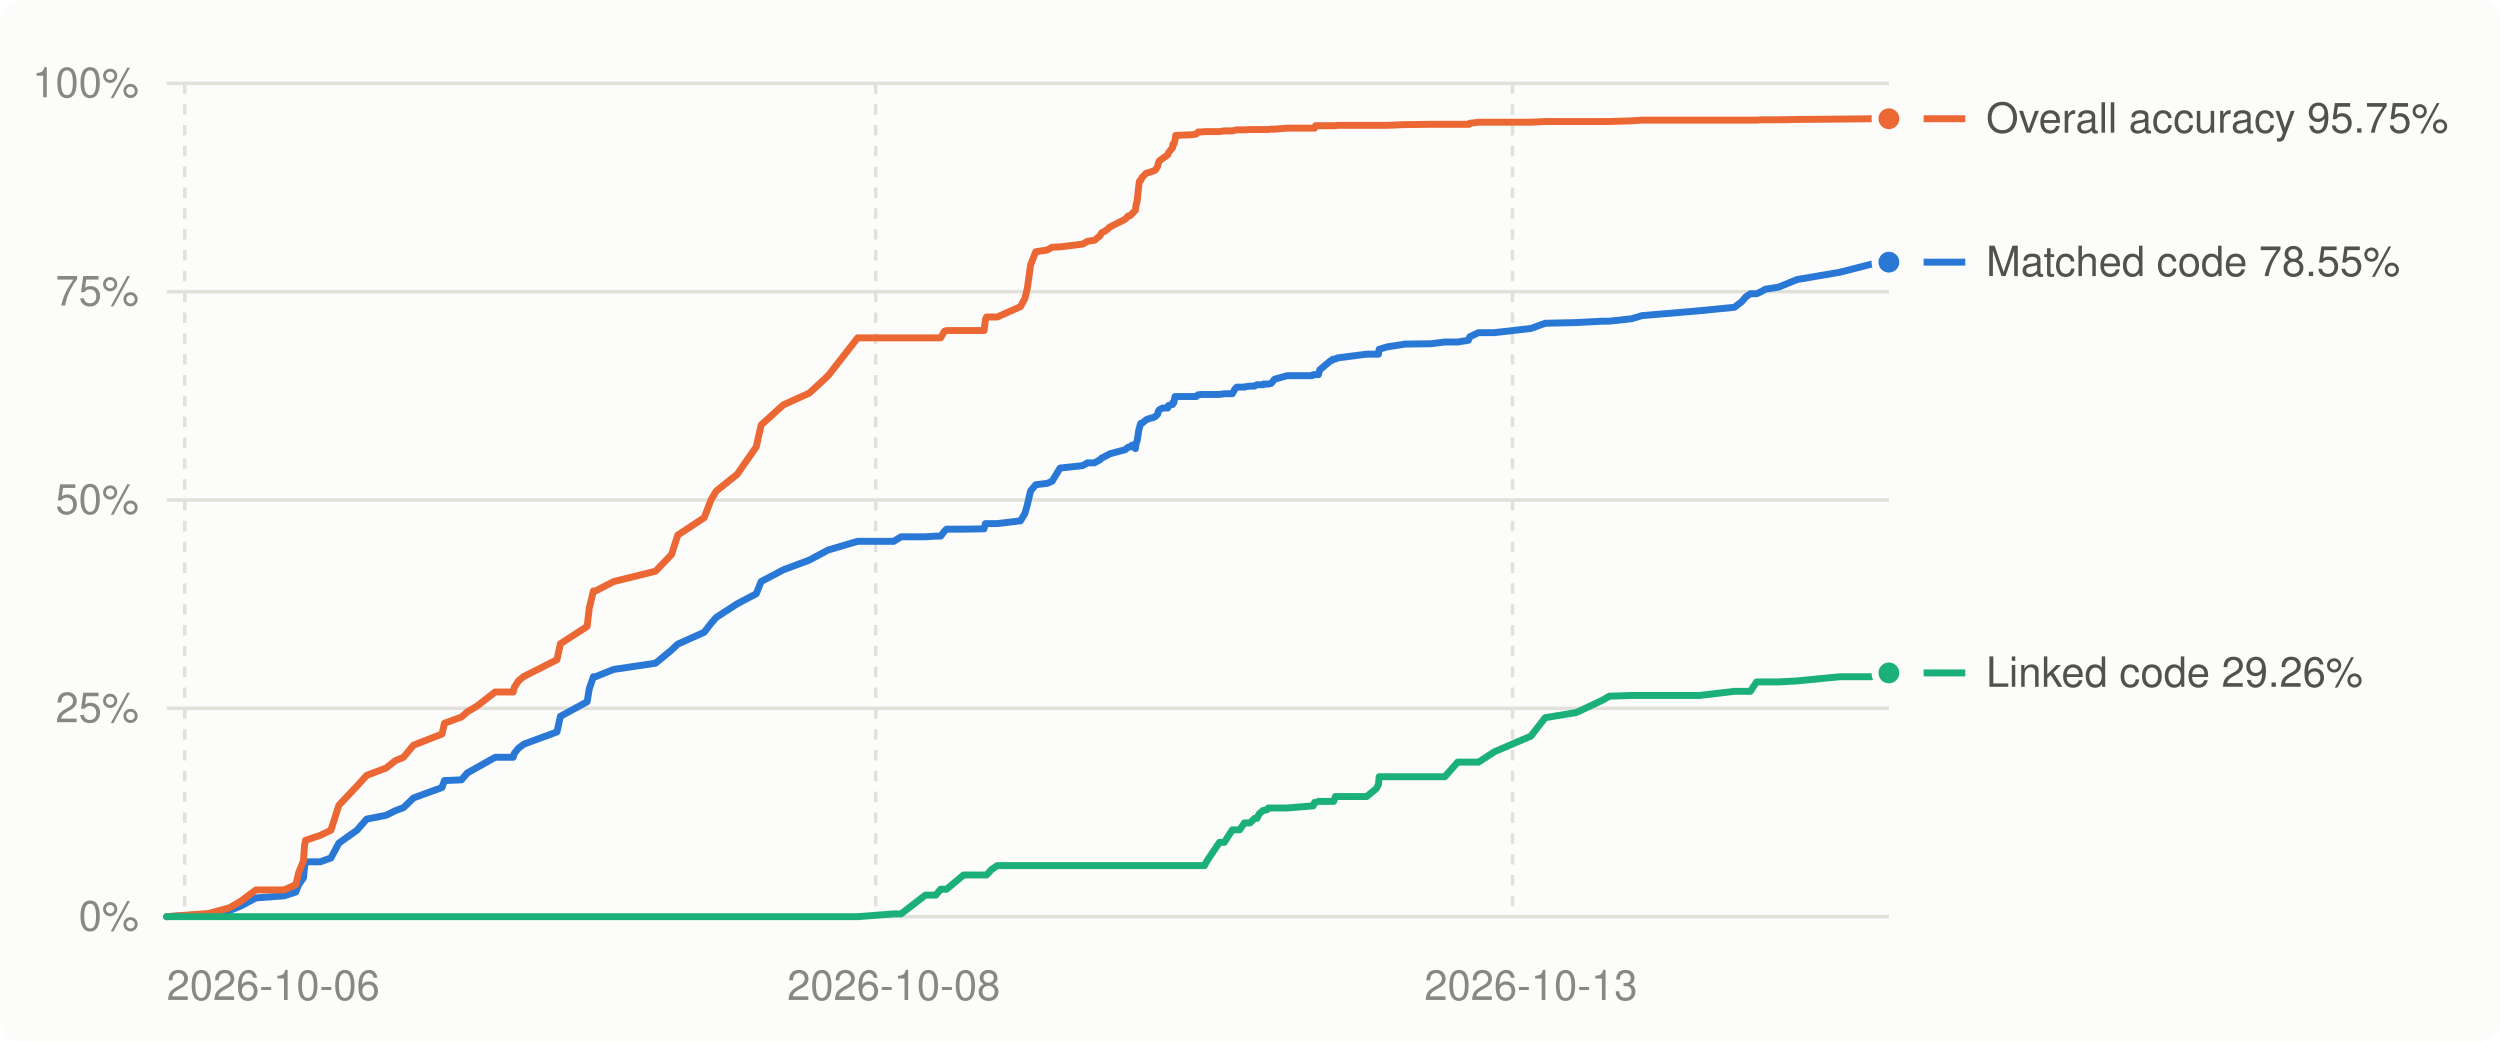
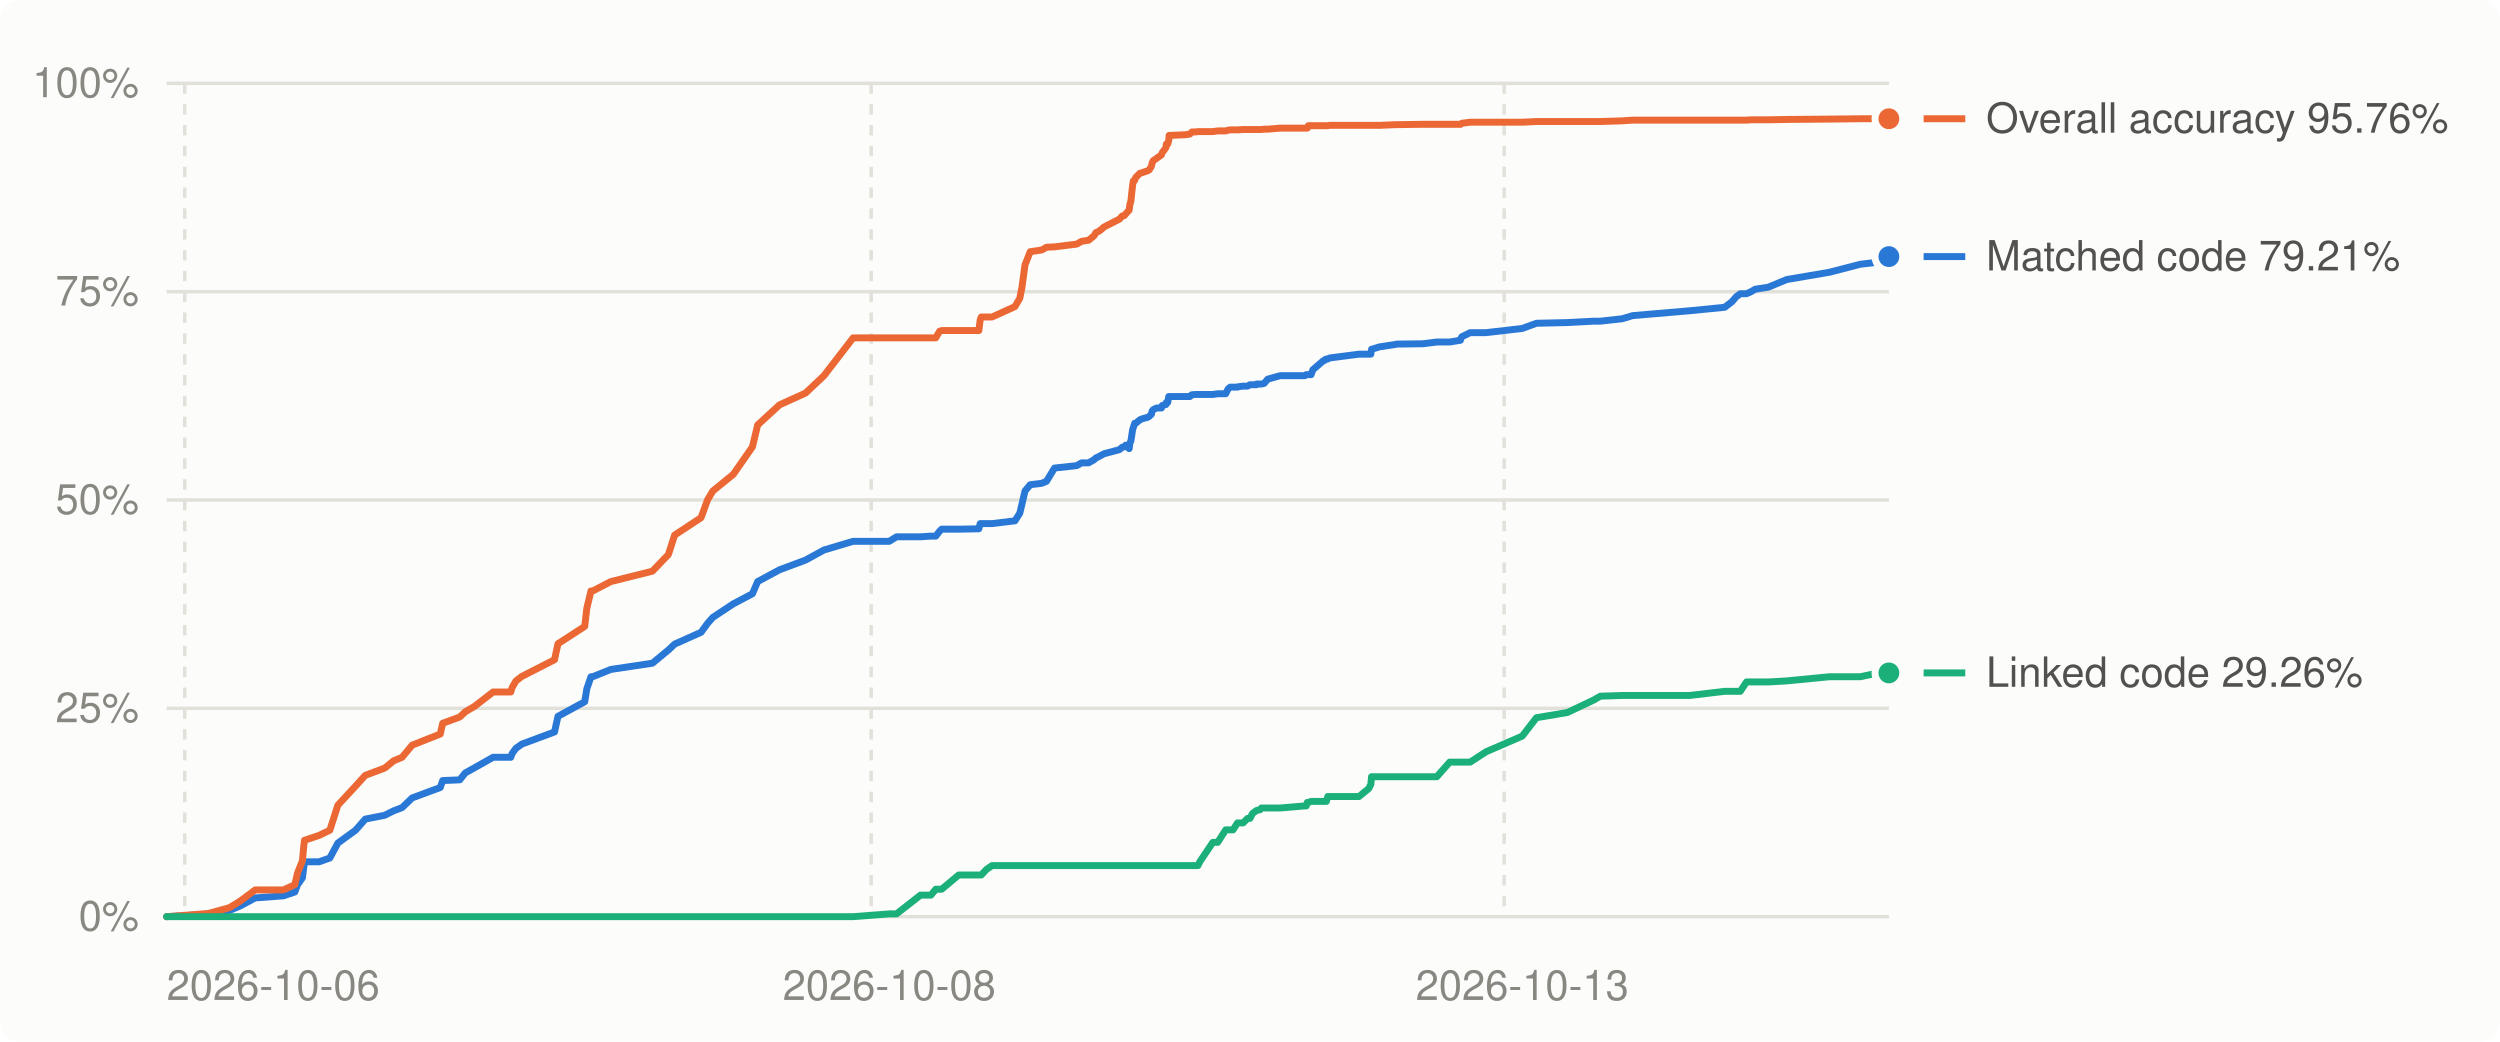
<svg xmlns="http://www.w3.org/2000/svg" viewBox="0 0 720 300" width="720" height="300" role="img" aria-label="Decompilation progress over time">
  <style>
.bg{fill:#fcfcfb}.grid{stroke:#e1e0d9}.muted{fill:#898781}.lbl{fill:#52514e}.ln0{stroke:#2a78d6}.dot0{fill:#2a78d6;stroke:#fcfcfb}.ln1{stroke:#eb6834}.dot1{fill:#eb6834;stroke:#fcfcfb}.ln2{stroke:#1baf7a}.dot2{fill:#1baf7a;stroke:#fcfcfb}
@media (prefers-color-scheme: dark){.bg{fill:#1a1a19}.grid{stroke:#2c2c2a}.muted{fill:#898781}.lbl{fill:#c3c2b7}.ln0{stroke:#3987e5}.dot0{fill:#3987e5;stroke:#1a1a19}.ln1{stroke:#d95926}.dot1{fill:#d95926;stroke:#1a1a19}.ln2{stroke:#199e70}.dot2{fill:#199e70;stroke:#1a1a19}}
text{font:12px -apple-system,BlinkMacSystemFont,'Segoe UI',Helvetica,Arial,sans-serif}
</style>
  <rect class="bg" width="720" height="300" rx="6" />
  <line x1="48" x2="544" y1="264.0" y2="264.0" class="grid" stroke-width="1" />
  <text x="40" y="268.0" class="muted" text-anchor="end">0%</text>
  <line x1="48" x2="544" y1="204.0" y2="204.0" class="grid" stroke-width="1" />
  <text x="40" y="208.0" class="muted" text-anchor="end">25%</text>
  <line x1="48" x2="544" y1="144.0" y2="144.0" class="grid" stroke-width="1" />
  <text x="40" y="148.0" class="muted" text-anchor="end">50%</text>
  <line x1="48" x2="544" y1="84.0" y2="84.0" class="grid" stroke-width="1" />
  <text x="40" y="88.0" class="muted" text-anchor="end">75%</text>
  <line x1="48" x2="544" y1="24.0" y2="24.0" class="grid" stroke-width="1" />
  <text x="40" y="28.0" class="muted" text-anchor="end">100%</text>
  <line x1="53.2" x2="53.2" y1="24" y2="264" class="grid" stroke-width="1" stroke-dasharray="3 3" />
-   <line x1="252.2" x2="252.2" y1="24" y2="264" class="grid" stroke-width="1" stroke-dasharray="3 3" />
-   <line x1="435.6" x2="435.6" y1="24" y2="264" class="grid" stroke-width="1" stroke-dasharray="3 3" />
+   <line x1="250.9" x2="250.9" y1="24" y2="264" class="grid" stroke-width="1" stroke-dasharray="3 3" />
+   <line x1="433.2" x2="433.2" y1="24" y2="264" class="grid" stroke-width="1" stroke-dasharray="3 3" />
  <text class="muted" x="48.0" y="288" text-anchor="start">2026-10-06</text>
-   <text class="muted" x="257.4" y="288" text-anchor="middle">2026-10-08</text>
-   <text class="muted" x="440.9" y="288" text-anchor="middle">2026-10-13</text>
-   <polyline points="48.0,264.0 58.4,263.4 60.0,263.3 66.2,262.2 69.4,260.9 73.7,258.6 81.8,258.0 85.2,256.9 86.0,254.8 87.4,252.8 87.7,249.7 88.0,248.2 92.2,248.2 95.3,247.1 97.6,242.8 102.8,239.1 105.6,235.9 111.2,234.8 113.8,233.5 116.2,232.6 119.1,229.8 127.3,226.8 128.0,224.8 132.9,224.6 134.6,222.6 137.3,221.1 142.6,218.1 147.8,218.1 148.1,217.0 149.3,215.5 150.9,214.3 160.4,210.8 161.4,206.3 169.1,202.1 169.7,198.4 170.9,194.9 171.5,194.9 176.7,192.8 188.8,191.0 193.4,187.2 195.2,185.5 202.8,182.1 204.8,179.5 206.3,177.8 212.3,173.9 217.8,171.0 219.2,167.5 225.6,164.1 233.1,161.3 238.5,158.4 247.0,155.9 257.4,155.9 259.5,154.6 266.5,154.6 269.5,154.4 270.9,154.4 272.0,153.0 272.6,152.4 277.5,152.4 283.4,152.3 283.8,150.8 284.1,150.8 285.6,150.8 287.2,150.8 293.9,150.0 295.2,147.8 295.9,145.3 296.8,141.4 298.3,139.6 301.6,139.2 303.0,138.6 305.3,134.8 311.8,134.1 313.2,133.3 315.2,133.3 316.8,132.4 317.3,131.9 318.2,131.5 318.3,131.4 319.1,131.0 319.6,130.7 324.1,129.5 324.9,128.8 325.5,128.7 326.0,128.2 327.0,129.2 327.2,127.6 327.5,127.0 328.0,123.7 328.2,123.1 328.4,122.2 328.6,121.9 328.9,121.9 330.1,120.9 330.8,120.6 332.3,120.2 332.8,119.9 333.4,119.3 333.6,118.4 333.9,118.0 334.9,117.5 336.3,117.5 336.5,116.8 337.7,116.5 337.8,115.9 338.1,115.9 338.4,114.2 338.6,114.2 341.0,114.2 343.4,114.2 344.5,114.2 345.0,113.7 345.1,113.7 346.2,113.6 346.9,113.6 347.5,113.6 351.2,113.6 352.6,113.4 354.9,113.4 355.7,112.0 356.2,111.5 357.0,111.5 358.4,111.5 358.5,111.4 360.0,111.2 361.3,111.2 362.0,110.8 362.7,110.8 363.8,110.8 363.9,110.6 364.9,110.6 365.1,110.6 365.3,110.6 366.1,110.4 367.1,109.2 370.7,108.2 377.9,108.2 378.2,107.9 378.6,107.9 378.9,107.9 379.2,107.9 379.7,107.9 380.1,106.5 383.2,103.9 383.6,103.8 383.8,103.5 384.1,103.4 384.6,103.4 385.1,103.1 393.6,102.0 396.4,102.0 397.0,102.0 397.2,100.6 399.5,99.9 404.1,99.2 404.5,99.1 412.1,99.0 416.1,98.5 419.8,98.5 422.9,98.0 423.1,97.5 423.3,97.0 425.8,95.8 430.4,95.8 440.9,94.6 445.0,93.1 454.0,92.9 461.6,92.5 463.5,92.5 469.9,91.8 472.9,90.9 489.4,89.5 499.5,88.5 501.6,86.9 502.8,85.5 504.1,84.6 505.9,84.6 507.2,84.0 508.4,83.3 512.2,82.7 517.6,80.5 529.9,78.4 538.9,76.1 544.0,75.5" fill="none" class="ln0" stroke-width="2" stroke-linejoin="round" stroke-linecap="round" />
-   <polyline points="48.0,264.0 58.4,263.2 60.0,263.1 66.2,261.4 69.4,259.5 73.7,256.3 81.8,256.3 85.2,254.8 86.0,251.4 87.4,247.9 87.7,243.5 88.0,242.0 92.2,240.6 95.3,239.1 97.6,231.9 102.8,226.4 105.6,223.3 111.2,221.2 113.8,219.1 116.2,218.1 119.1,214.6 127.3,211.4 128.0,208.3 132.9,206.5 134.6,205.0 137.3,203.4 142.6,199.3 147.8,199.3 148.1,198.0 149.3,196.1 150.9,194.8 160.4,190.0 161.4,185.4 169.1,180.4 169.7,175.2 170.9,170.2 171.5,170.2 176.7,167.5 188.8,164.5 193.4,159.7 195.2,154.1 202.8,149.1 204.8,143.9 206.3,141.4 212.3,136.6 217.8,128.7 219.2,122.4 225.6,116.6 233.1,113.2 238.5,108.2 247.0,97.3 257.4,97.3 259.5,97.3 266.5,97.3 269.5,97.3 270.9,97.3 272.0,95.4 272.6,95.2 277.5,95.2 283.4,95.2 283.8,92.1 284.1,91.3 285.6,91.3 287.2,91.3 293.9,88.3 295.2,85.9 295.9,82.9 296.8,76.3 298.3,72.5 301.6,72.0 303.0,71.2 305.3,71.1 311.8,70.3 313.2,69.5 315.2,69.2 316.8,67.9 317.3,67.0 318.2,66.6 318.3,66.5 319.1,65.9 319.6,65.4 324.1,63.1 324.9,62.2 325.5,62.1 326.0,61.6 327.0,60.5 327.2,58.9 327.5,57.9 328.0,53.2 328.2,52.1 328.4,52.1 328.6,51.8 328.9,51.1 330.1,49.9 330.8,49.7 332.3,49.2 332.8,48.9 333.4,47.9 333.6,47.0 333.9,46.3 334.9,45.6 336.3,44.6 336.5,44.0 337.7,42.5 337.8,41.5 338.1,41.5 338.4,40.4 338.6,39.0 341.0,38.9 343.4,38.8 344.5,38.6 345.0,38.1 345.1,38.0 346.2,38.0 346.9,37.9 347.5,37.9 351.2,37.9 352.6,37.7 354.9,37.7 355.7,37.5 356.2,37.4 357.0,37.4 358.4,37.4 358.5,37.4 360.0,37.3 361.3,37.3 362.0,37.3 362.7,37.3 363.8,37.3 363.9,37.3 364.9,37.3 365.1,37.3 365.3,37.3 366.1,37.2 367.1,37.2 370.7,36.9 377.9,36.9 378.2,36.9 378.6,36.9 378.9,36.2 379.2,36.2 379.7,36.2 380.1,36.2 383.2,36.2 383.6,36.2 383.8,36.2 384.1,36.2 384.6,36.2 385.1,36.1 393.6,36.1 396.4,36.1 397.0,36.1 397.2,36.1 399.5,36.1 404.1,35.9 404.5,35.9 412.1,35.8 416.1,35.8 419.8,35.8 422.9,35.8 423.1,35.8 423.3,35.5 425.8,35.2 430.4,35.2 440.9,35.2 445.0,35.0 454.0,35.0 461.6,35.0 463.5,35.0 469.9,34.8 472.9,34.6 489.4,34.6 499.5,34.6 501.6,34.6 502.8,34.6 504.1,34.6 505.9,34.6 507.2,34.5 508.4,34.5 512.2,34.5 517.6,34.4 529.9,34.3 538.9,34.2 544.0,34.2" fill="none" class="ln1" stroke-width="2" stroke-linejoin="round" stroke-linecap="round" />
-   <polyline points="48.0,264.0 58.4,264.0 60.0,264.0 66.2,264.0 69.4,264.0 73.7,264.0 81.8,264.0 85.2,264.0 86.0,264.0 87.4,264.0 87.7,264.0 88.0,264.0 92.2,264.0 95.3,264.0 97.6,264.0 102.8,264.0 105.6,264.0 111.2,264.0 113.8,264.0 116.2,264.0 119.1,264.0 127.3,264.0 128.0,264.0 132.9,264.0 134.6,264.0 137.3,264.0 142.6,264.0 147.8,264.0 148.1,264.0 149.3,264.0 150.9,264.0 160.4,264.0 161.4,264.0 169.1,264.0 169.7,264.0 170.9,264.0 171.5,264.0 176.7,264.0 188.8,264.0 193.4,264.0 195.2,264.0 202.8,264.0 204.8,264.0 206.3,264.0 212.3,264.0 217.8,264.0 219.2,264.0 225.6,264.0 233.1,264.0 238.5,264.0 247.0,264.0 257.4,263.2 259.5,263.2 266.5,257.8 269.5,257.8 270.9,256.1 272.0,256.1 272.6,256.1 277.5,252.0 283.4,252.0 283.8,252.0 284.1,252.0 285.6,250.4 287.2,249.3 293.9,249.3 295.2,249.3 295.9,249.3 296.8,249.3 298.3,249.3 301.6,249.3 303.0,249.3 305.3,249.3 311.8,249.3 313.2,249.3 315.2,249.3 316.8,249.3 317.3,249.3 318.2,249.3 318.3,249.3 319.1,249.3 319.6,249.3 324.1,249.3 324.9,249.3 325.5,249.3 326.0,249.3 327.0,249.3 327.2,249.3 327.5,249.3 328.0,249.3 328.2,249.3 328.4,249.3 328.6,249.3 328.9,249.3 330.1,249.3 330.8,249.3 332.3,249.3 332.8,249.3 333.4,249.3 333.6,249.3 333.9,249.3 334.9,249.3 336.3,249.3 336.5,249.3 337.7,249.3 337.8,249.3 338.1,249.3 338.4,249.3 338.6,249.3 341.0,249.3 343.4,249.3 344.5,249.3 345.0,249.3 345.1,249.3 346.2,249.3 346.9,249.3 347.5,248.1 351.2,242.6 352.6,242.6 354.9,239.0 355.7,239.0 356.2,239.0 357.0,239.0 358.4,237.0 358.5,237.0 360.0,237.0 361.3,235.7 362.0,235.7 362.7,234.3 363.8,233.4 363.9,233.4 364.9,233.2 365.1,232.9 365.3,232.7 366.1,232.7 367.1,232.7 370.7,232.7 377.9,232.1 378.2,232.1 378.6,231.1 378.9,231.1 379.2,231.0 379.7,230.8 380.1,230.8 383.2,230.8 383.6,230.8 383.8,230.8 384.1,230.8 384.6,229.4 385.1,229.4 393.6,229.4 396.4,227.1 397.0,225.9 397.2,223.7 399.5,223.7 404.1,223.7 404.5,223.7 412.1,223.7 416.1,223.7 419.8,219.5 422.9,219.5 423.1,219.5 423.3,219.5 425.8,219.5 430.4,216.5 440.9,212.0 445.0,206.7 454.0,205.2 461.6,201.6 463.5,200.5 469.9,200.3 472.9,200.3 489.4,200.3 499.5,199.1 501.6,199.1 502.8,199.1 504.1,199.1 505.9,196.4 507.2,196.4 508.4,196.4 512.2,196.4 517.6,196.1 529.9,194.9 538.9,194.9 544.0,193.8" fill="none" class="ln2" stroke-width="2" stroke-linejoin="round" stroke-linecap="round" />
-   <circle cx="544.0" cy="75.5" r="4" class="dot0" stroke-width="2" />
+   <text class="muted" x="256.1" y="288" text-anchor="middle">2026-10-08</text>
+   <text class="muted" x="438.4" y="288" text-anchor="middle">2026-10-13</text>
+   <polyline points="48.0,264.0 58.4,263.4 59.9,263.3 66.1,262.2 69.2,260.9 73.5,258.6 81.6,258.0 84.9,256.9 85.7,254.8 87.1,252.8 87.5,249.7 87.7,248.2 91.9,248.2 95.0,247.1 97.3,242.8 102.4,239.1 105.2,235.9 110.8,234.8 113.4,233.5 115.8,232.6 118.7,229.8 126.8,226.8 127.5,224.8 132.4,224.6 134.0,222.6 136.7,221.1 142.0,218.1 147.1,218.1 147.5,217.0 148.6,215.5 150.3,214.3 159.7,210.8 160.7,206.3 168.4,202.1 169.0,198.4 170.2,194.9 170.7,194.9 175.9,192.8 187.9,191.0 192.5,187.2 194.3,185.5 201.9,182.1 203.8,179.5 205.3,177.8 211.2,173.9 216.7,171.0 218.2,167.5 224.5,164.1 232.0,161.3 237.3,158.4 245.7,155.9 256.1,155.9 258.2,154.6 265.1,154.6 268.1,154.4 269.5,154.4 270.6,153.0 271.2,152.4 276.1,152.4 281.9,152.3 282.3,150.8 282.6,150.8 284.1,150.8 285.7,150.8 292.3,150.0 293.7,147.8 294.3,145.3 295.2,141.4 296.7,139.6 300.0,139.2 301.4,138.6 303.7,134.8 310.1,134.1 311.5,133.3 313.5,133.3 315.1,132.4 315.6,131.9 316.5,131.5 316.6,131.4 317.4,131.0 317.9,130.7 322.4,129.5 323.2,128.8 323.8,128.7 324.2,128.2 325.2,129.2 325.4,127.6 325.7,127.0 326.2,123.7 326.4,123.1 326.7,122.2 326.8,121.9 327.1,121.9 328.3,120.9 329.0,120.6 330.5,120.2 331.0,119.9 331.6,119.3 331.8,118.4 332.1,118.0 333.1,117.5 334.5,117.5 334.7,116.8 335.8,116.5 335.9,115.9 336.3,115.9 336.6,114.2 336.7,114.2 339.2,114.2 341.5,114.2 342.7,114.2 343.2,113.7 343.3,113.7 344.3,113.6 345.0,113.6 345.6,113.6 349.3,113.6 350.7,113.4 353.0,113.4 353.7,112.0 354.3,111.5 355.1,111.5 356.4,111.5 356.5,111.4 358.0,111.2 359.3,111.2 360.0,110.8 360.7,110.8 361.9,110.8 361.9,110.6 362.9,110.6 363.1,110.6 363.3,110.6 364.1,110.4 365.1,109.2 368.7,108.2 375.8,108.2 376.2,107.9 376.5,107.9 376.8,107.9 377.1,107.9 377.6,107.9 378.1,106.5 381.1,103.9 381.5,103.8 381.7,103.5 382.0,103.4 382.4,103.4 382.9,103.1 391.4,102.0 394.2,102.0 394.8,102.0 395.0,100.6 397.3,99.9 401.9,99.2 402.2,99.1 409.8,99.0 413.8,98.5 417.5,98.5 420.6,98.0 420.7,97.5 421.0,97.0 423.4,95.8 428.0,95.8 438.4,94.6 442.5,93.1 451.4,92.9 459.0,92.5 460.9,92.5 467.2,91.8 470.2,90.9 486.6,89.5 496.7,88.5 498.8,86.9 500.0,85.5 501.2,84.6 503.0,84.6 504.3,84.0 505.5,83.3 509.3,82.7 514.6,80.5 526.9,78.4 535.8,76.1 540.9,75.5 544.0,73.9" fill="none" class="ln0" stroke-width="2" stroke-linejoin="round" stroke-linecap="round" />
+   <polyline points="48.0,264.0 58.4,263.2 59.9,263.1 66.1,261.4 69.2,259.5 73.5,256.3 81.6,256.3 84.9,254.8 85.7,251.4 87.1,247.9 87.5,243.5 87.7,242.0 91.9,240.6 95.0,239.1 97.3,231.9 102.4,226.4 105.2,223.3 110.8,221.2 113.4,219.1 115.8,218.1 118.7,214.6 126.8,211.4 127.5,208.3 132.4,206.5 134.0,205.0 136.7,203.4 142.0,199.3 147.1,199.3 147.5,198.0 148.6,196.1 150.3,194.8 159.7,190.0 160.7,185.4 168.4,180.4 169.0,175.2 170.2,170.2 170.7,170.2 175.9,167.5 187.9,164.5 192.5,159.7 194.3,154.1 201.9,149.1 203.8,143.9 205.3,141.4 211.2,136.6 216.7,128.7 218.2,122.4 224.5,116.6 232.0,113.2 237.3,108.2 245.7,97.3 256.1,97.3 258.2,97.3 265.1,97.3 268.1,97.3 269.5,97.3 270.6,95.4 271.2,95.2 276.1,95.2 281.9,95.2 282.3,92.1 282.6,91.3 284.1,91.3 285.7,91.3 292.3,88.3 293.7,85.9 294.3,82.9 295.2,76.3 296.7,72.5 300.0,72.0 301.4,71.2 303.7,71.1 310.1,70.3 311.5,69.5 313.5,69.2 315.1,67.9 315.6,67.0 316.5,66.6 316.6,66.5 317.4,65.9 317.9,65.4 322.4,63.1 323.2,62.2 323.8,62.1 324.2,61.6 325.2,60.5 325.4,58.9 325.7,57.9 326.2,53.2 326.4,52.1 326.7,52.1 326.8,51.8 327.1,51.1 328.3,49.9 329.0,49.7 330.5,49.2 331.0,48.9 331.6,47.9 331.8,47.0 332.1,46.3 333.1,45.6 334.5,44.6 334.7,44.0 335.8,42.5 335.9,41.5 336.3,41.5 336.6,40.4 336.7,39.0 339.2,38.9 341.5,38.8 342.7,38.6 343.2,38.1 343.3,38.0 344.3,38.0 345.0,37.9 345.6,37.9 349.3,37.9 350.7,37.7 353.0,37.7 353.7,37.5 354.3,37.4 355.1,37.4 356.4,37.4 356.5,37.4 358.0,37.3 359.3,37.3 360.0,37.3 360.7,37.3 361.9,37.3 361.9,37.3 362.9,37.3 363.1,37.3 363.3,37.3 364.1,37.2 365.1,37.2 368.7,36.9 375.8,36.9 376.2,36.9 376.5,36.9 376.8,36.2 377.1,36.2 377.6,36.2 378.1,36.2 381.1,36.2 381.5,36.2 381.7,36.2 382.0,36.2 382.4,36.2 382.9,36.1 391.4,36.1 394.2,36.1 394.8,36.1 395.0,36.1 397.3,36.1 401.9,35.9 402.2,35.9 409.8,35.8 413.8,35.8 417.5,35.8 420.6,35.8 420.7,35.8 421.0,35.5 423.4,35.2 428.0,35.2 438.4,35.2 442.5,35.0 451.4,35.0 459.0,35.0 460.9,35.0 467.2,34.8 470.2,34.6 486.6,34.6 496.7,34.6 498.8,34.6 500.0,34.6 501.2,34.6 503.0,34.6 504.3,34.5 505.5,34.5 509.3,34.5 514.6,34.4 526.9,34.3 535.8,34.2 540.9,34.2 544.0,34.2" fill="none" class="ln1" stroke-width="2" stroke-linejoin="round" stroke-linecap="round" />
+   <polyline points="48.0,264.0 58.4,264.0 59.9,264.0 66.1,264.0 69.2,264.0 73.5,264.0 81.6,264.0 84.9,264.0 85.7,264.0 87.1,264.0 87.5,264.0 87.7,264.0 91.9,264.0 95.0,264.0 97.3,264.0 102.4,264.0 105.2,264.0 110.8,264.0 113.4,264.0 115.8,264.0 118.7,264.0 126.8,264.0 127.5,264.0 132.4,264.0 134.0,264.0 136.7,264.0 142.0,264.0 147.1,264.0 147.5,264.0 148.6,264.0 150.3,264.0 159.7,264.0 160.7,264.0 168.4,264.0 169.0,264.0 170.2,264.0 170.7,264.0 175.9,264.0 187.9,264.0 192.5,264.0 194.3,264.0 201.9,264.0 203.8,264.0 205.3,264.0 211.2,264.0 216.7,264.0 218.2,264.0 224.5,264.0 232.0,264.0 237.3,264.0 245.7,264.0 256.1,263.2 258.2,263.2 265.1,257.8 268.1,257.8 269.5,256.1 270.6,256.1 271.2,256.1 276.1,252.0 281.9,252.0 282.3,252.0 282.6,252.0 284.1,250.4 285.7,249.3 292.3,249.3 293.7,249.3 294.3,249.3 295.2,249.3 296.7,249.3 300.0,249.3 301.4,249.3 303.7,249.3 310.1,249.3 311.5,249.3 313.5,249.3 315.1,249.3 315.6,249.3 316.5,249.3 316.6,249.3 317.4,249.3 317.9,249.3 322.4,249.3 323.2,249.3 323.8,249.3 324.2,249.3 325.2,249.3 325.4,249.3 325.7,249.3 326.2,249.3 326.4,249.3 326.7,249.3 326.8,249.3 327.1,249.3 328.3,249.3 329.0,249.3 330.5,249.3 331.0,249.3 331.6,249.3 331.8,249.3 332.1,249.3 333.1,249.3 334.5,249.3 334.7,249.3 335.8,249.3 335.9,249.3 336.3,249.3 336.6,249.3 336.7,249.3 339.2,249.3 341.5,249.3 342.7,249.3 343.2,249.3 343.3,249.3 344.3,249.3 345.0,249.3 345.6,248.1 349.3,242.6 350.7,242.6 353.0,239.0 353.7,239.0 354.3,239.0 355.1,239.0 356.4,237.0 356.5,237.0 358.0,237.0 359.3,235.7 360.0,235.7 360.7,234.3 361.9,233.4 361.9,233.4 362.9,233.2 363.1,232.9 363.3,232.7 364.1,232.7 365.1,232.7 368.7,232.7 375.8,232.1 376.2,232.1 376.5,231.1 376.8,231.1 377.1,231.0 377.6,230.8 378.1,230.8 381.1,230.8 381.5,230.8 381.7,230.8 382.0,230.8 382.4,229.4 382.9,229.4 391.4,229.4 394.2,227.1 394.8,225.9 395.0,223.7 397.3,223.7 401.9,223.7 402.2,223.7 409.8,223.7 413.8,223.7 417.5,219.5 420.6,219.5 420.7,219.5 421.0,219.5 423.4,219.5 428.0,216.5 438.4,212.0 442.5,206.7 451.4,205.2 459.0,201.6 460.9,200.5 467.2,200.3 470.2,200.3 486.6,200.3 496.7,199.1 498.8,199.1 500.0,199.1 501.2,199.1 503.0,196.4 504.3,196.4 505.5,196.4 509.3,196.4 514.6,196.1 526.9,194.9 535.8,194.9 540.9,193.8 544.0,193.8" fill="none" class="ln2" stroke-width="2" stroke-linejoin="round" stroke-linecap="round" />
+   <circle cx="544.0" cy="73.9" r="4" class="dot0" stroke-width="2" />
  <circle cx="544.0" cy="34.2" r="4" class="dot1" stroke-width="2" />
  <circle cx="544.0" cy="193.8" r="4" class="dot2" stroke-width="2" />
  <line x1="554" x2="566" y1="193.8" y2="193.8" class="ln2" stroke-width="2" />
  <text class="lbl" x="572" y="197.8">Linked code 29.26%</text>
-   <line x1="554" x2="566" y1="75.5" y2="75.5" class="ln0" stroke-width="2" />
-   <text class="lbl" x="572" y="79.5">Matched code 78.55%</text>
+   <line x1="554" x2="566" y1="73.9" y2="73.9" class="ln0" stroke-width="2" />
+   <text class="lbl" x="572" y="77.9">Matched code 79.21%</text>
  <line x1="554" x2="566" y1="34.2" y2="34.2" class="ln1" stroke-width="2" />
-   <text class="lbl" x="572" y="38.2">Overall accuracy 95.75%</text>
+   <text class="lbl" x="572" y="38.2">Overall accuracy 95.76%</text>
</svg>
